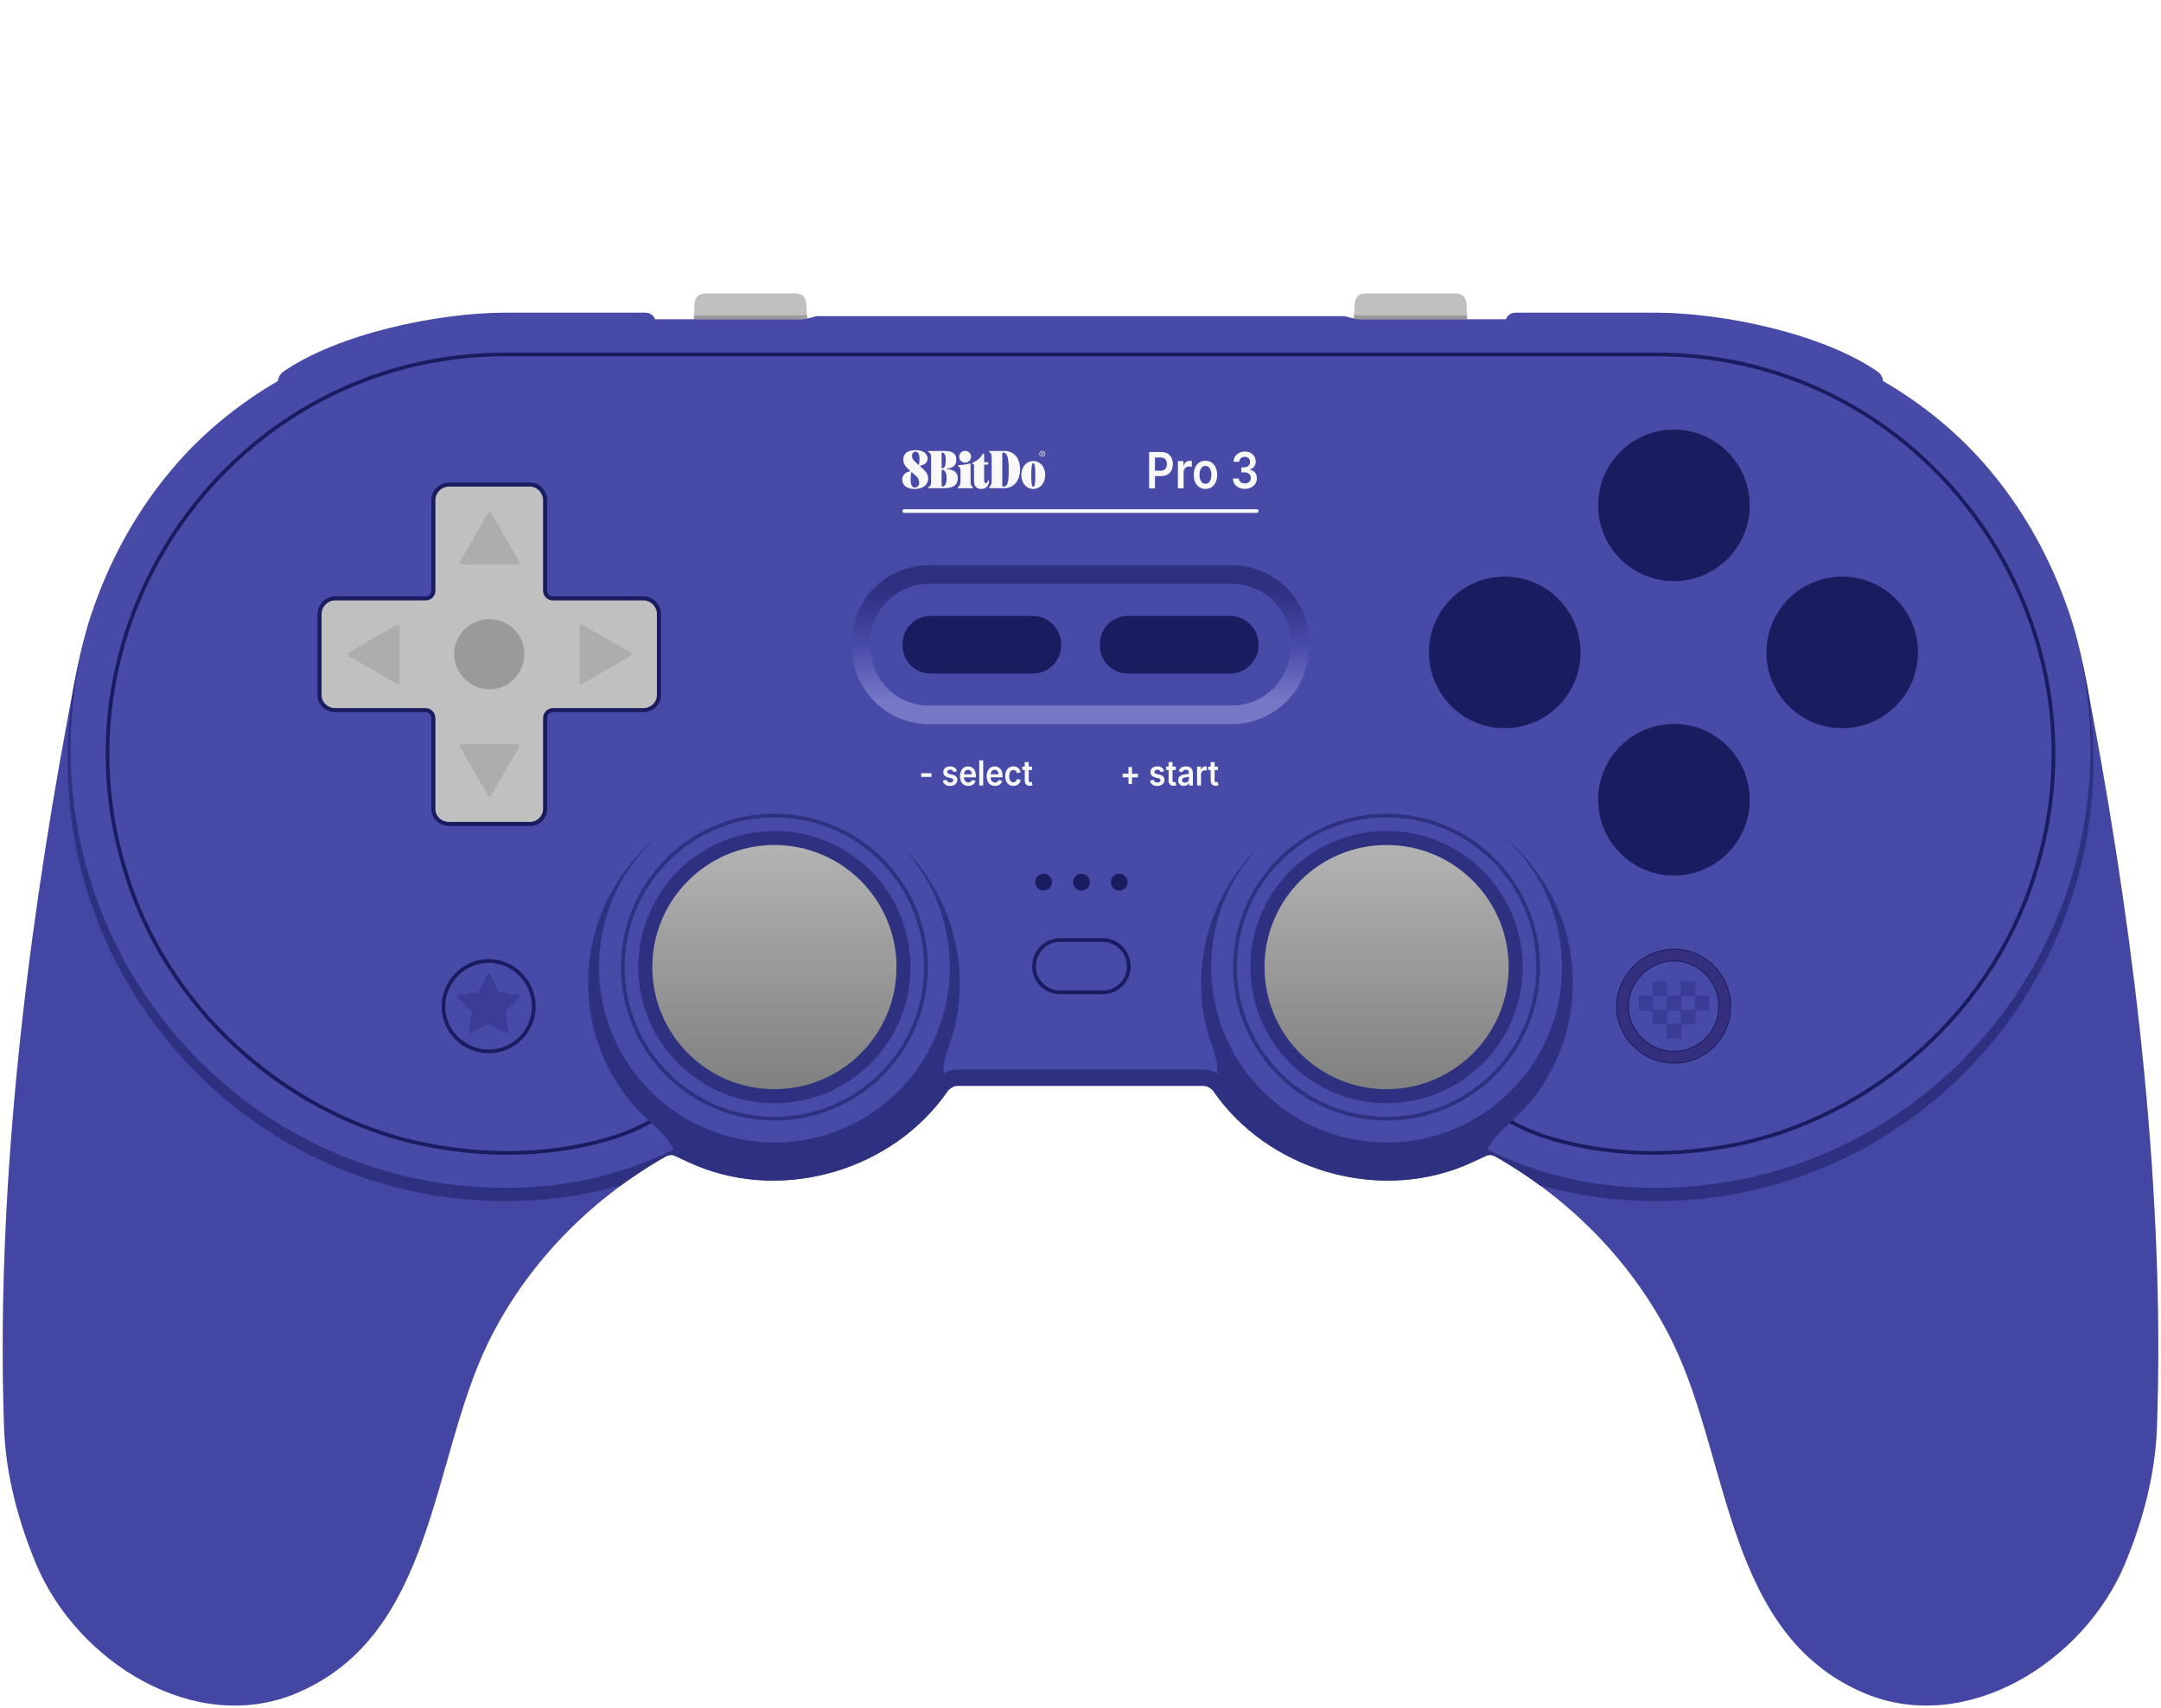
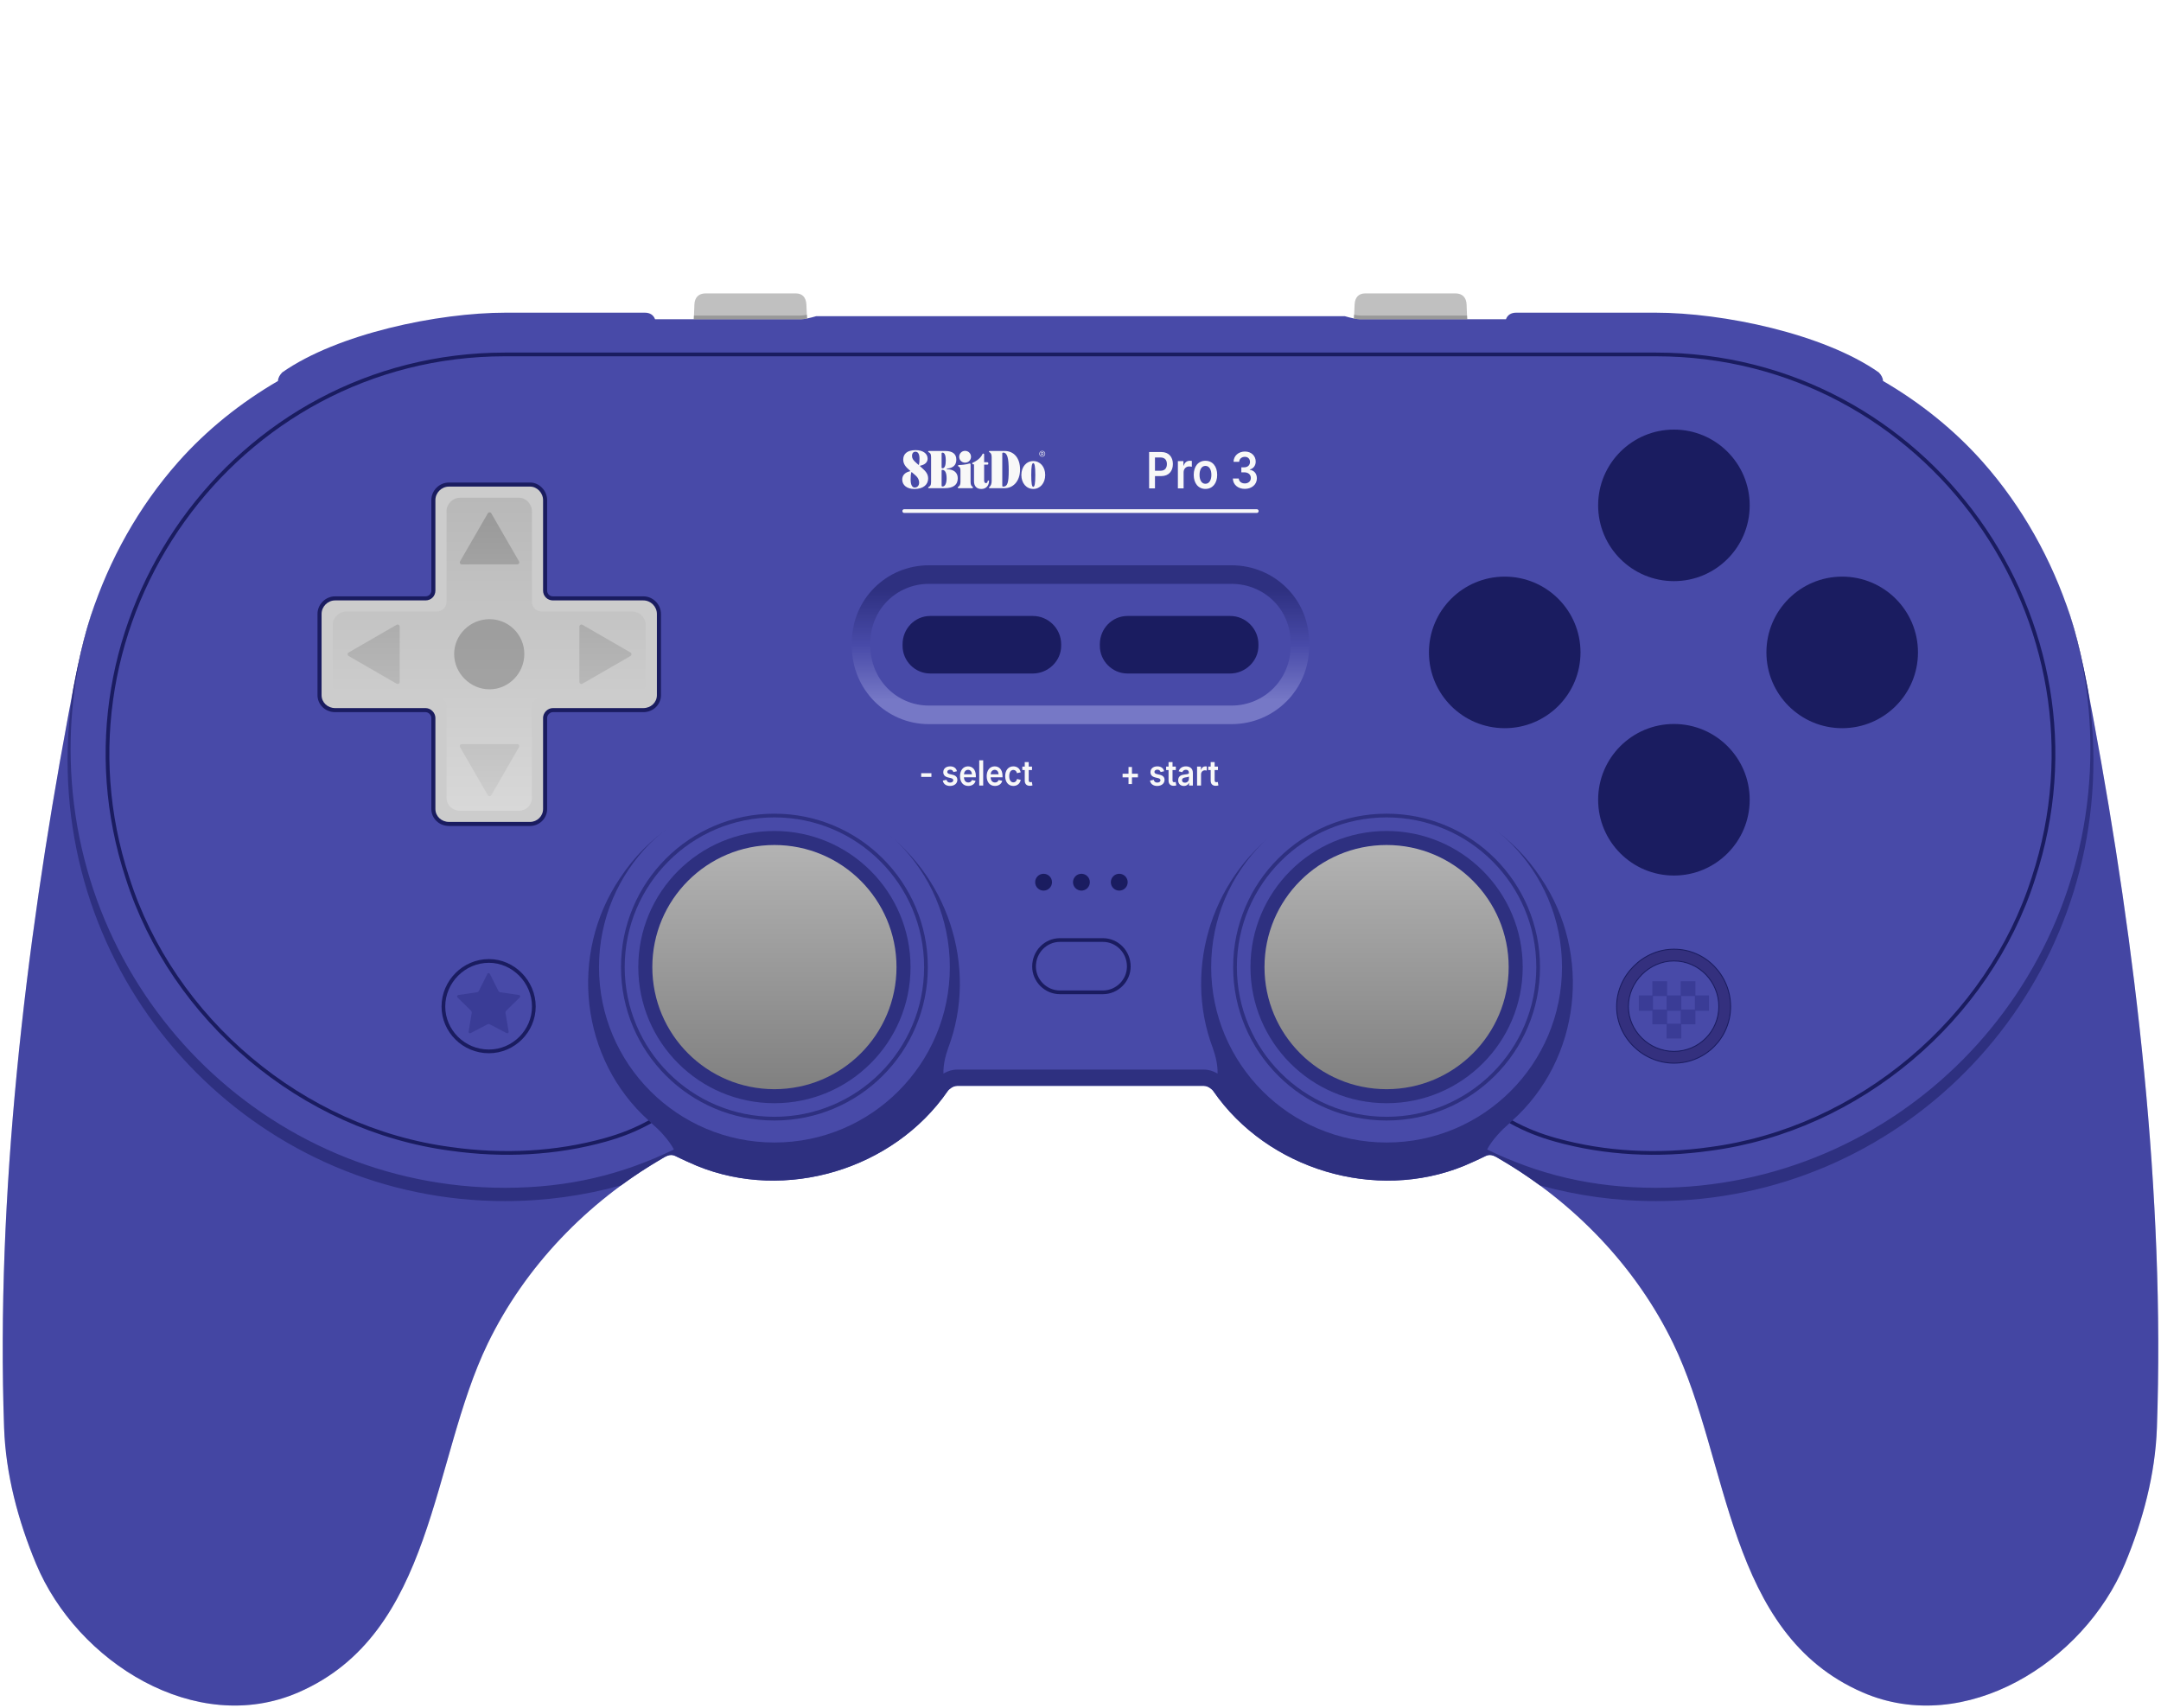
<svg xmlns="http://www.w3.org/2000/svg" xmlns:xlink="http://www.w3.org/1999/xlink" xml:space="preserve" viewBox="0 0 582 460" width="582px" height="460px" version="1.1" style="shape-rendering:geometricPrecision; fill-rule:evenodd; clip-rule:evenodd">
  <defs>
    <style type="text/css">
    .str1 {stroke:#2E3080}
    .str2 {stroke:#1A1C60;stroke-linejoin:round}
    .str3 {stroke:#1A1C60;stroke-width:0.25;stroke-linejoin:round}
    .str4 {stroke:#F8F8F8;stroke-linecap:round}
    .str0 {stroke:#1A1C60;stroke-linecap:round;stroke-linejoin:round}
    .fil2 {fill:none}
    .fil5 {fill:#1A1C60}
    .fil3 {fill:#2E3080}
    .fil7 {fill:#34307E}
    .fil6 {fill:#3A3C96}
    .fil0 {fill:#484AA8}
    .fil12 {fill:#999999}
    .fil11 {fill:silver}
+     .fil13 {fill:#CCCCCC}
    .fil8 {fill:#F8F8F8}
-     .fil13 {fill:black;fill-opacity:0.1}
-     .fil14 {fill:black;fill-opacity:0.2}
+     .fil16 {fill:black;fill-opacity:0.2}
    .fil1 {fill:#3A3C96;fill-opacity:0.25}
    .fil10 {fill:url(#id0)}
-     .fil4 {fill:url(#id1)}
-     .fil9 {fill:url(#id2)}
+     .fil14 {fill:url(#id1)}
+     .fil4 {fill:url(#id2)}
+     .fil9 {fill:url(#id3)}
+     .fil15 {fill:url(#id4)}
  </style>
    <linearGradient id="id0" gradientUnits="userSpaceOnUse" x1="373.436" y1="293.349" x2="373.436" y2="227.586">
      <stop offset="0" style="stop-opacity:1; stop-color:gray" />
      <stop offset="1" style="stop-opacity:1; stop-color:#B3B3B3" />
    </linearGradient>
-     <linearGradient id="id1" gradientUnits="userSpaceOnUse" x1="291" y1="188.613" x2="291" y2="158.667">
+     <linearGradient id="id1" gradientUnits="userSpaceOnUse" x1="131.761" y1="218.362" x2="131.761" y2="134.054">
+       <stop offset="0" style="stop-opacity:1; stop-color:#D8D8D8" />
+       <stop offset="1" style="stop-opacity:1; stop-color:#B8B8B8" />
+     </linearGradient>
+     <linearGradient id="id2" gradientUnits="userSpaceOnUse" x1="291" y1="188.613" x2="291" y2="158.667">
      <stop offset="0" style="stop-opacity:1; stop-color:#7678C6" />
      <stop offset="0.5" style="stop-opacity:1; stop-color:#484AA8" />
      <stop offset="1" style="stop-opacity:1; stop-color:#2E3080" />
    </linearGradient>
-     <linearGradient id="id2" gradientUnits="userSpaceOnUse" xlink:href="#id0" x1="208.564" y1="293.349" x2="208.564" y2="227.586">
+     <linearGradient id="id3" gradientUnits="userSpaceOnUse" xlink:href="#id0" x1="208.564" y1="293.349" x2="208.564" y2="227.586">
  </linearGradient>
+     <linearGradient id="id4" gradientUnits="userSpaceOnUse" x1="131.844" y1="214.434" x2="131.844" y2="137.982">
+       <stop offset="0" style="stop-opacity:1; stop-color:#CCCCCC" />
+       <stop offset="1" style="stop-opacity:1; stop-color:#999999" />
+     </linearGradient>
  </defs>
  <g>
    <path class="fil0" d="M507.135 102.604c10.038,5.845 19.185,13.151 26.866,21.822 10.667,12.038 18.622,26.382 23.53,41.426 2.877,8.815 4.6,18.866 6.297,28.003 11.392,61.285 19.278,128.272 17.067,190.723 -0.441,12.459 -3.763,24.99 -8.616,36.62 -11.058,26.493 -43.031,46.564 -70.589,34.632 -36.746,-15.911 -35.761,-62.402 -51.037,-93.953 -10.072,-20.809 -26.838,-38.121 -46.727,-49.71 -1.154,-0.672 -2.37,-1.553 -3.811,-0.829 -1.811,0.911 -3.848,1.808 -5.8,2.651 -23.861,9.777 -53.025,0.994 -67.606,-20.216 -0.191,-0.286 -1.293,-1.325 -2.486,-1.325l-66.446 0c-1.192,0 -2.295,1.039 -2.486,1.325 -14.581,21.21 -43.745,29.993 -67.606,20.216 -1.952,-0.843 -3.989,-1.74 -5.8,-2.651 -1.441,-0.724 -2.657,0.157 -3.811,0.829 -19.889,11.589 -36.655,28.901 -46.727,49.71 -15.276,31.551 -14.291,78.042 -51.037,93.953 -27.558,11.932 -59.531,-8.139 -70.589,-34.632 -4.853,-11.63 -8.175,-24.161 -8.616,-36.62 -2.211,-62.451 5.675,-129.438 17.067,-190.723 1.697,-9.137 3.42,-19.188 6.297,-28.003 4.908,-15.044 12.863,-29.388 23.53,-41.426 7.681,-8.671 16.828,-15.977 26.866,-21.822 0.023,-0.845 0.497,-1.657 1.16,-2.319 14.897,-10.428 41.966,-16.073 60.15,-16.073l37.486 0c1.411,0 2.35,0.65 2.757,1.772l10.446 0c0.405,-1.122 1.351,-1.772 2.761,-1.772 8.109,0 17.081,0 25.191,0 1.229,0 2.104,0.542 2.53,1.57 0.878,-0.175 1.796,-0.43 2.485,-0.627l142.338 0c0.689,0.197 1.608,0.452 2.485,0.627 0.426,-1.028 1.301,-1.571 2.53,-1.571 8.11,0 17.082,0 25.191,0 1.41,0 2.356,0.651 2.761,1.772l10.446 0c0.407,-1.121 1.346,-1.772 2.757,-1.772l37.486 0c18.184,0 45.253,5.646 60.15,16.073 0.663,0.663 1.137,1.475 1.16,2.32z" />
    <path class="fil1" d="M178.074 312.167c-19.889,11.589 -36.655,28.901 -46.727,49.71 -15.276,31.551 -14.291,78.042 -51.037,93.953 -27.558,11.932 -59.531,-8.139 -70.589,-34.632 -4.853,-11.63 -8.175,-24.161 -8.616,-36.62 -2.211,-62.451 5.675,-129.438 17.067,-190.723l0.718 -3.884c-0.461,4.262 -0.696,8.592 -0.696,12.978 0,65.585 52.739,118.754 117.792,118.754 10.835,0 21.326,-1.482 31.291,-4.246 3.475,-2.55 7.081,-3.125 10.797,-5.29zm225.852 0c3.716,2.165 7.322,2.74 10.797,5.29 9.965,2.764 20.456,4.246 31.291,4.246 65.053,0 117.792,-53.169 117.792,-118.754 0,-4.386 -0.235,-8.716 -0.696,-12.978l0.718 3.884c11.392,61.285 19.278,128.272 17.067,190.723 -0.441,12.459 -3.763,24.99 -8.616,36.62 -11.058,26.493 -43.031,46.564 -70.589,34.632 -36.746,-15.911 -35.761,-62.402 -51.037,-93.953 -10.072,-20.809 -26.838,-38.121 -46.727,-49.71z" />
    <path class="fil2 str0" d="M175.058 302.133c-3.893,2.159 -7.798,3.677 -11.98,4.847 -13.38,3.748 -27.672,4.431 -41.591,2.461 -40.1,-5.251 -75.063,-34.953 -87.159,-73.023 -22.535,-68.594 28.501,-140.961 101.741,-140.961l309.862 0c73.24,0 124.276,72.367 101.741,140.961 -12.096,38.07 -47.059,67.772 -87.159,73.023 -13.919,1.97 -28.211,1.287 -41.591,-2.461 -4.182,-1.17 -8.087,-2.688 -11.98,-4.847" />
    <path class="fil3" d="M399.841 311.475l0.274 -0.137c1.441,-0.724 2.657,0.157 3.811,0.829 3.716,2.165 7.322,4.53 10.797,7.08 9.965,2.764 20.456,4.245 31.291,4.245 65.053,0 117.792,-53.169 117.792,-118.753 0,-6.618 -0.537,-13.107 -1.569,-19.431 -1.264,-6.601 -2.706,-13.327 -4.706,-19.456 -0.442,-1.354 -0.908,-2.701 -1.398,-4.043 4.437,12.477 6.853,25.922 6.853,39.942 0,65.258 -52.378,118.16 -116.972,118.16 -17.238,0 -31.704,-3.619 -45.5,-10.308 1.059,-2.096 2.933,-4.08 3.526,-4.728 0.949,-1.033 2.154,-1.988 3.148,-2.982 18.559,-16.57 21.707,-44.905 7.789,-65.452 -15.08,-22.867 -45.734,-29.495 -68.601,-14.251 -19.553,12.76 -28.004,38.277 -19.719,60.15 0.759,2.151 1.324,4.494 1.255,6.81l-0.345 -0.197c-0.954,-0.507 -2.094,-0.89 -3.344,-0.89l-66.446 0c-1.25,0 -2.39,0.383 -3.344,0.89l-0.345 0.197c-0.069,-2.316 0.496,-4.659 1.255,-6.81 8.285,-21.873 -0.166,-47.39 -19.719,-60.15 -22.867,-15.244 -53.521,-8.616 -68.601,14.251 -13.918,20.547 -10.77,48.882 7.789,65.452 0.994,0.994 2.199,1.949 3.148,2.982 0.593,0.648 2.467,2.632 3.526,4.728 -13.796,6.689 -28.262,10.308 -45.5,10.308 -64.594,0 -116.972,-52.902 -116.972,-118.16 0,-14.02 2.416,-27.465 6.853,-39.942 -0.49,1.342 -0.956,2.689 -1.398,4.043 -2,6.129 -3.442,12.855 -4.706,19.456 -1.032,6.324 -1.569,12.813 -1.569,19.431 0,65.584 52.739,118.753 117.792,118.753 10.835,0 21.326,-1.481 31.291,-4.245 3.475,-2.55 7.081,-4.915 10.797,-7.08 1.154,-0.672 2.37,-1.553 3.811,-0.829l0.274 0.137c1.74,0.865 3.673,1.714 5.526,2.514 23.8,9.752 52.872,1.037 67.492,-20.053l0.002 0 0.112 -0.163c0.191,-0.286 1.294,-1.325 2.486,-1.325l66.446 0c1.192,0 2.295,1.039 2.486,1.325l0.112 0.163 0.002 0c14.62,21.09 43.692,29.805 67.492,20.053 1.853,-0.8 3.786,-1.649 5.526,-2.514z" />
    <circle class="fil0" cx="208.564" cy="260.467" r="47.244" />
    <circle class="fil0" cx="373.436" cy="260.467" r="47.244" />
    <circle class="fil2 str1" cx="208.563" cy="260.467" r="40.819" />
    <circle class="fil2 str1" cx="373.436" cy="260.467" r="40.819" />
    <circle class="fil3" cx="208.564" cy="260.467" r="36.66" />
    <circle class="fil3" cx="373.436" cy="260.467" r="36.66" />
    <path class="fil4" d="M331.68 195.03l-81.525 0c-11.5,0 -20.728,-9.441 -20.728,-20.893l0 -1.16c0,-11.489 9.239,-20.727 20.728,-20.727l81.525 0c11.535,0 20.893,9.146 20.893,20.727l0 1.16c0,11.57 -9.321,20.893 -20.893,20.893zm-81.525 -5.001l81.525 0c8.81,0 15.892,-7.082 15.892,-15.892l0 -1.16c0,-8.846 -7.095,-15.727 -15.892,-15.727l-81.525 0c-8.728,0 -15.727,6.999 -15.727,15.727l0 1.16c0,8.716 6.963,15.892 15.727,15.892z" />
    <path class="fil5" d="M148.911 160.614l24.358 0c1.294,0 2.482,0.538 3.342,1.399 0.86,0.859 1.399,2.048 1.399,3.342l0 21.872c0,1.294 -0.537,2.436 -1.397,3.256 -0.862,0.824 -2.053,1.319 -3.344,1.319l-24.358 0c-0.414,0 -0.79,0.186 -1.069,0.464 -0.302,0.302 -0.487,0.703 -0.487,1.092l0 24.524c0,1.279 -0.524,2.406 -1.336,3.218 -0.845,0.845 -2.015,1.357 -3.239,1.357l-21.873 0c-1.291,0 -2.482,-0.495 -3.344,-1.319 -0.86,-0.82 -1.396,-1.962 -1.396,-3.256l0 -24.524c0,-0.389 -0.186,-0.79 -0.488,-1.092 -0.278,-0.278 -0.654,-0.464 -1.069,-0.464l-24.357 0c-1.292,0 -2.483,-0.495 -3.345,-1.319 -0.859,-0.82 -1.396,-1.962 -1.396,-3.256l0 -21.872c0,-1.294 0.538,-2.483 1.398,-3.342 0.86,-0.861 2.048,-1.399 3.343,-1.399l24.357 0c0.445,0 0.837,-0.169 1.111,-0.442 0.277,-0.277 0.446,-0.67 0.446,-1.114l0 -24.358c0,-1.294 0.538,-2.482 1.398,-3.342 0.86,-0.86 2.048,-1.399 3.342,-1.399l21.873 0c1.228,0 2.391,0.555 3.234,1.44 0.815,0.854 1.341,2.025 1.341,3.301l0 24.358c0,0.444 0.169,0.835 0.444,1.11 0.275,0.275 0.668,0.446 1.112,0.446z" />
    <path class="fil5" d="M250.52 181.392c-4.073,0.004 -7.439,-3.366 -7.439,-7.438l0 -0.463c0,-4.128 3.269,-7.593 7.439,-7.593l27.676 0.003c4.155,-0.008 7.594,3.435 7.594,7.589l0 0.464c0,4.094 -3.543,7.439 -7.594,7.439l-27.676 -0.001z" />
    <path class="fil5" d="M303.649 181.392c-4.073,0.004 -7.439,-3.366 -7.439,-7.437l0 -0.464c0,-4.128 3.269,-7.593 7.439,-7.593l27.676 0.003c4.155,-0.008 7.594,3.435 7.594,7.59l0 0.463c0,4.094 -3.544,7.439 -7.594,7.439l-27.676 -0.001z" />
    <circle class="fil5" cx="405.251" cy="175.711" r="20.409" />
    <circle class="fil5" cx="450.819" cy="136.108" r="20.409" />
    <circle class="fil5" cx="450.819" cy="215.397" r="20.409" />
    <circle class="fil5" cx="496.139" cy="175.711" r="20.409" />
    <path class="fil2 str2" d="M143.774 271.072c0,-6.628 -5.468,-12.262 -12.096,-12.262 -6.794,0 -12.262,5.634 -12.262,12.262 0,6.629 5.468,12.096 12.262,12.096 6.628,0 12.096,-5.467 12.096,-12.096z" />
    <path class="fil6" d="M131.935 262.293l2.254 4.539c0.114,0.23 0.317,0.377 0.571,0.414l5.013 0.741c0.146,0.021 0.26,0.118 0.306,0.258 0.046,0.141 0.01,0.286 -0.095,0.389l-3.621 3.547c-0.184,0.18 -0.261,0.417 -0.218,0.67l0.845 4.997c0.025,0.147 -0.032,0.285 -0.151,0.372 -0.12,0.087 -0.269,0.097 -0.4,0.029l-4.491 -2.348c-0.228,-0.119 -0.478,-0.119 -0.706,0l-4.491 2.348c-0.131,0.068 -0.28,0.058 -0.4,-0.029 -0.12,-0.087 -0.176,-0.225 -0.151,-0.372l0.845 -4.997c0.043,-0.253 -0.034,-0.49 -0.218,-0.67l-3.621 -3.547c-0.106,-0.103 -0.141,-0.248 -0.095,-0.389 0.045,-0.14 0.16,-0.237 0.306,-0.258l5.013 -0.741c0.254,-0.037 0.457,-0.184 0.571,-0.414l2.253 -4.539c0.066,-0.133 0.193,-0.212 0.341,-0.212 0.148,0 0.275,0.079 0.34,0.212z" />
    <path class="fil5" d="M281.058 235.333c1.252,0 2.268,1.015 2.268,2.268 0,1.252 -1.016,2.267 -2.268,2.267 -1.253,0 -2.268,-1.015 -2.268,-2.267 0,-1.253 1.015,-2.268 2.268,-2.268zm10.19 0c1.253,0 2.268,1.015 2.268,2.268 0,1.252 -1.015,2.267 -2.268,2.267 -1.252,0 -2.267,-1.015 -2.267,-2.267 0,-1.253 1.015,-2.268 2.267,-2.268zm10.191 0c1.252,0 2.267,1.015 2.267,2.268 0,1.252 -1.015,2.267 -2.267,2.267 -1.253,0 -2.268,-1.015 -2.268,-2.267 0,-1.253 1.015,-2.268 2.268,-2.268z" />
    <path class="fil2 str2" d="M285.449 253.177l11.599 0c3.811,0 6.96,3.148 6.96,7.125 0,3.811 -3.149,6.959 -6.96,6.959l-11.599 0c-3.811,0 -6.96,-3.148 -6.96,-6.959 0,-3.977 3.149,-7.125 6.96,-7.125z" />
    <path class="fil7 str3" d="M466.082 271.094c0,-8.351 -6.681,-15.45 -15.241,-15.45 -8.351,0 -15.449,7.099 -15.449,15.45 0,8.351 7.098,15.239 15.449,15.239 8.56,0 15.241,-6.888 15.241,-15.239zm-3.167 -0.022c0,-6.628 -5.302,-12.262 -12.096,-12.262 -6.628,0 -12.262,5.634 -12.262,12.262 0,6.629 5.634,12.096 12.262,12.096 6.794,0 12.096,-5.467 12.096,-12.096z" />
    <path class="fil6" d="M448.996 268.09l3.646 0 0 -3.811 3.977 0 0 3.811 3.645 0 0 4.142 -3.645 0 0 3.646 -3.811 0 0 3.811 -3.977 0 0 -3.811 -3.811 0 0 -3.646 -3.646 0 0 -4.142 3.646 0 0 -3.811 3.976 0 0 3.811zm3.812 0.166l0 3.645 3.645 0 0 -3.645 -3.645 0zm-7.622 0l0 3.645 3.645 0 0 -3.645 -3.645 0zm7.456 3.976l-3.646 0 0 3.48 3.646 0 0 -3.48z" />
    <g>
      <path class="fil8" d="M249.967 128.882c0,1.517 -1.16,2.819 -3.722,2.819 -1.948,0 -3.254,-1.013 -3.254,-2.546 0,-1.055 0.65,-1.916 2.062,-2.221 0.084,-0.026 0.105,-0.121 0.043,-0.173l-0.247 -0.215c-0.798,-0.698 -1.591,-1.496 -1.591,-2.756 0,-1.57 1.092,-2.557 3.339,-2.557 1.947,0 3.228,0.903 3.228,2.294 0,0.961 -0.719,1.643 -1.979,1.89 -0.084,0.026 -0.1,0.11 -0.042,0.168l0.519 0.462c0.987,0.887 1.643,1.601 1.643,2.835l0.001 0zm-2.42 1.134c0,-0.615 -0.226,-1.318 -1.003,-1.995l-0.96 -0.84c-0.042,-0.047 -0.121,-0.036 -0.147,0.042 -0.142,0.509 -0.184,1.129 -0.184,1.948 0,1.328 0.383,2.136 1.097,2.136 0.693,0 1.191,-0.519 1.191,-1.286l0.006 -0.005zm-1.921 -7.218c0,0.666 0.288,1.118 1.133,1.863l0.588 0.52c0.058,0.058 0.111,0.026 0.142,-0.042 0.121,-0.457 0.147,-0.929 0.147,-1.591 0,-1.202 -0.341,-1.89 -1.092,-1.89 -0.562,0 -0.918,0.415 -0.918,1.139l0 0.001zm12.319 6.005c0,1.779 -1.191,2.682 -3.569,2.682l-4.194 0c-0.121,0 -0.215,-0.063 -0.215,-0.131 0,-0.068 0.042,-0.141 0.121,-0.184 0.341,-0.173 0.671,-0.377 0.671,-1.306l0 -6.788c0,-0.929 -0.33,-1.129 -0.672,-1.302 -0.072,-0.025 -0.12,-0.092 -0.121,-0.168 0,-0.079 0.1,-0.147 0.216,-0.147l4.367 0c1.99,0 3.008,0.793 3.008,2.336 0,1.486 -0.877,2.263 -2.504,2.415 -0.063,0 -0.089,0.047 -0.089,0.089 0,0.042 0.026,0.084 0.089,0.084 1.727,0.016 2.892,0.835 2.892,2.42l0 0zm-4.351 -6.677l0 3.8c0,0.126 0.058,0.195 0.205,0.195 0.63,0 0.918,-0.741 0.918,-2.137 0,-1.218 -0.273,-2.079 -0.877,-2.079 -0.162,0 -0.246,0.09 -0.246,0.215l0 0.006zm1.344 6.688c0,-1.518 -0.426,-2.268 -1.16,-2.268 -0.126,0 -0.184,0.063 -0.184,0.189l0 4.068c0,0.131 0.068,0.231 0.247,0.231 0.756,0 1.097,-0.987 1.097,-2.22l0 0zm7.102 2.462c0,0.11 -0.1,0.204 -0.21,0.204l-3.669 0c-0.111,0 -0.216,-0.079 -0.216,-0.162l0 -0.027c0,-0.068 0.043,-0.141 0.111,-0.173 0.404,-0.194 0.614,-0.582 0.614,-1.317l0 -3.092c0,-0.614 -0.184,-0.945 -0.509,-1.071 -0.084,-0.037 -0.147,-0.105 -0.147,-0.189l0 -0.026c0,-0.106 0.089,-0.174 0.215,-0.174 0.877,-0.015 1.932,-0.141 2.851,-0.399 0.173,-0.057 0.315,0.058 0.315,0.231l0 4.725c0,0.792 0.23,1.134 0.546,1.302 0.057,0.047 0.099,0.105 0.099,0.173l0 -0.005zm-3.711 -8.247c0,-0.887 0.687,-1.601 1.59,-1.601 0.903,0 1.596,0.714 1.596,1.601 0,0.876 -0.693,1.575 -1.596,1.575 -0.903,0 -1.59,-0.699 -1.59,-1.575l0 0zm8.036 6.588c-0.068,1.281 -0.866,2.078 -2.073,2.078 -1.365,0 -1.969,-0.876 -1.969,-2.057l0 -4.583 -0.273 0c-0.11,0 -0.209,-0.105 -0.209,-0.205l0 -0.057c0,-0.069 0.042,-0.148 0.125,-0.174 1.118,-0.467 2.221,-1.344 2.641,-2.315 0.026,-0.089 0.1,-0.131 0.168,-0.131l0.068 0c0.121,0 0.204,0.105 0.204,0.215l0 2.105 0.903 0c0.121,0 0.216,0.1 0.216,0.215l0 0.21c0,0.121 -0.1,0.215 -0.216,0.215l-0.903 0 0 4.258c0,0.441 0.174,0.73 0.478,0.73 0.273,0 0.415,-0.184 0.468,-0.525 0.015,-0.121 0.104,-0.205 0.204,-0.205 0.1,0 0.19,0.1 0.168,0.226l0 0zm8.357 -3.192c0,3.407 -2.063,5.06 -4.142,5.06l-4.026 0c-0.11,0 -0.215,-0.078 -0.215,-0.147l0 -0.015c0,-0.069 0.047,-0.126 0.105,-0.168 0.383,-0.247 0.63,-0.861 0.63,-1.58l0 -6.42c0,-0.898 -0.247,-1.181 -0.63,-1.386 -0.058,-0.042 -0.105,-0.1 -0.105,-0.168 0,-0.079 0.105,-0.147 0.215,-0.147l3.984 0c2.562,0 4.184,1.947 4.184,4.971l0 0zm-4.556 -4.53c-0.131,0 -0.231,0.089 -0.231,0.215l0 8.709c0,0.131 0.042,0.247 0.215,0.247 1.176,0 1.517,-0.972 1.517,-4.368 0,-3.407 -0.383,-4.803 -1.507,-4.803l0.006 0zm4.907 6.031c0,-2.231 1.386,-3.753 3.208,-3.753 1.821,0 3.212,1.517 3.212,3.753 0,2.231 -1.391,3.764 -3.212,3.764 -1.822,0 -3.208,-1.533 -3.208,-3.764l0 0zm3.754 0c0,-2.378 -0.189,-3.191 -0.546,-3.191 -0.357,0 -0.546,0.813 -0.546,3.191 0,2.378 0.189,3.192 0.546,3.192 0.357,0 0.546,-0.814 0.546,-3.192l0 0zm1.868 -6.504c0.442,0 0.798,0.357 0.798,0.793 0,0.441 -0.356,0.798 -0.798,0.798 -0.439,0 -0.795,-0.357 -0.795,-0.795 0,-0.44 0.356,-0.796 0.795,-0.796l0 0zm-0.666 0.793c0,0.373 0.299,0.677 0.666,0.677 0.363,0 0.667,-0.309 0.667,-0.677 0,-0.362 -0.299,-0.672 -0.667,-0.672 -0.362,0 -0.666,0.31 -0.666,0.672l0 0zm0.84 0.131c0,0.005 0.005,0.016 0.015,0.037l0.142 0.247c0.016,0.026 0,0.057 -0.037,0.057l-0.047 0c-0.021,0 -0.036,-0.005 -0.047,-0.042l-0.152 -0.267c-0.006,-0.016 -0.021,-0.021 -0.037,-0.021l-0.147 0c-0.005,0 -0.021,0.005 -0.021,0.021l0 0.267c0,0.022 -0.016,0.042 -0.037,0.042l-0.047 0c-0.021,0 -0.037,-0.02 -0.037,-0.042l0 -0.855c0,-0.021 0.016,-0.037 0.037,-0.037l0.299 0c0.168,0 0.299,0.131 0.299,0.299 0,0.105 -0.058,0.194 -0.147,0.252 -0.021,0.021 -0.036,0.026 -0.036,0.042l0 0zm0.063 -0.294c0,-0.105 -0.079,-0.173 -0.184,-0.173l-0.194 0c-0.006,0 -0.021,0.005 -0.021,0.016l0 0.32c0,0.005 0.015,0.015 0.021,0.015l0.194 0.001c0.105,0 0.184,-0.069 0.184,-0.173l0 -0.006zm0 0l0 0 0 0z" />
    </g>
    <path class="fil8" d="M309.48 131.532l1.576 0 0 -3.308 1.695 0c2.037,0 3.13,-1.353 3.13,-3.24 0,-1.873 -1.075,-3.24 -3.106,-3.24l-3.295 0 0 9.788zm1.576 -4.746l0 -3.577 1.475 0c1.21,0 1.738,0.726 1.738,1.775 0,1.051 -0.528,1.802 -1.726,1.802l-1.487 0zm6.171 4.746l1.54 0 0 -4.321c0,-0.927 0.632,-1.584 1.491,-1.584 0.273,0 0.598,0.047 0.727,0.085l0 -1.575c-0.149,-0.02 -0.392,-0.038 -0.563,-0.038 -0.758,0 -1.397,0.48 -1.633,1.324l-0.071 0 0 -1.232 -1.491 0 0 7.341zm7.42 0.148c1.925,0 3.164,-1.522 3.164,-3.783 0,-2.285 -1.239,-3.8 -3.164,-3.8 -1.926,0 -3.153,1.515 -3.153,3.8 0,2.261 1.227,3.783 3.153,3.783zm0 -1.385c-1.069,0 -1.589,-1.065 -1.589,-2.404 0,-1.352 0.52,-2.409 1.589,-2.409 1.074,0 1.6,1.057 1.6,2.409 0,1.339 -0.526,2.404 -1.6,2.404zm10.61 1.371c1.881,0 3.245,-1.189 3.245,-2.839 0,-1.226 -0.679,-2.113 -1.908,-2.303l0 -0.079c0.952,-0.237 1.593,-1.022 1.593,-2.131 0,-1.49 -1.142,-2.705 -2.9,-2.705 -1.712,0 -3.037,1.13 -3.067,2.766l1.521 0c0.025,-0.832 0.715,-1.34 1.534,-1.34 0.828,0 1.372,0.553 1.372,1.384 0,0.868 -0.633,1.441 -1.55,1.441l-0.782 0 0 1.354 0.782 0c1.117,0 1.78,0.625 1.78,1.519 0,0.876 -0.675,1.468 -1.62,1.468 -0.895,0 -1.588,-0.513 -1.629,-1.316l-1.592 0c0.04,1.65 1.368,2.781 3.221,2.781z" />
    <line class="fil2 str4" x1="243.526" y1="137.646" x2="338.474" y2="137.646" />
    <path class="fil8" d="M250.85 208.254l-2.754 0 0 0.982 2.754 0 0 -0.982zm5.01 3.423c1.159,0 1.973,-0.666 1.973,-1.634 0,-0.717 -0.415,-1.173 -1.286,-1.379l-0.781 -0.182c-0.469,-0.114 -0.652,-0.301 -0.652,-0.599 0,-0.347 0.343,-0.594 0.795,-0.594 0.493,0 0.757,0.284 0.864,0.639l0.952 -0.209c-0.183,-0.79 -0.788,-1.315 -1.827,-1.315 -1.102,0 -1.854,0.606 -1.854,1.552 0,0.75 0.424,1.221 1.291,1.43l0.785 0.188c0.418,0.1 0.619,0.287 0.619,0.584 0,0.347 -0.333,0.612 -0.858,0.612 -0.522,0 -0.842,-0.242 -0.965,-0.749l-0.998 0.211c0.159,0.926 0.887,1.445 1.942,1.445zm4.92 -0.002c1.023,0 1.74,-0.544 1.962,-1.371l-0.984 -0.225c-0.143,0.435 -0.497,0.664 -0.966,0.664 -0.686,0 -1.15,-0.485 -1.179,-1.395l3.199 0 0 -0.372c0,-1.787 -0.979,-2.572 -2.102,-2.572 -1.314,0 -2.158,1.078 -2.158,2.643 0,1.599 0.844,2.628 2.228,2.628zm-1.167 -3.131c0.05,-0.68 0.444,-1.208 1.1,-1.208 0.638,0 0.996,0.478 1.058,1.208l-2.158 0zm5.182 -3.779l-1.069 0 0 6.809 1.069 0 0 -6.809zm3.169 6.91c1.023,0 1.74,-0.544 1.962,-1.371l-0.984 -0.225c-0.143,0.435 -0.497,0.664 -0.966,0.664 -0.686,0 -1.151,-0.485 -1.179,-1.395l3.199 0 0 -0.372c0,-1.787 -0.98,-2.572 -2.103,-2.572 -1.313,0 -2.157,1.078 -2.157,2.643 0,1.599 0.844,2.628 2.228,2.628zm-1.167 -3.131c0.05,-0.68 0.444,-1.208 1.099,-1.208 0.639,0 0.997,0.478 1.058,1.208l-2.157 0zm6.112 3.133c1.031,0 1.796,-0.62 1.994,-1.638l-0.999 -0.234c-0.111,0.553 -0.461,0.909 -0.987,0.909 -0.745,0 -1.114,-0.727 -1.114,-1.673 0,-0.954 0.369,-1.676 1.114,-1.676 0.518,0 0.859,0.342 0.974,0.873l1 -0.233c-0.199,-0.996 -0.959,-1.603 -1.982,-1.603 -1.341,0 -2.193,1.054 -2.193,2.644 0,1.572 0.852,2.631 2.193,2.631zm5.032 -5.208l-0.888 0 0 -1.214 -1.069 0 0 1.214 -0.653 0 0 0.932 0.653 0 0 2.829c0,0.904 0.489,1.408 1.368,1.408 0.228,0 0.482,-0.031 0.716,-0.109l-0.168 -0.92c-0.103,0.026 -0.292,0.059 -0.39,0.059 -0.326,0 -0.457,-0.168 -0.457,-0.537l0 -2.73 0.888 0 0 -0.932zm25.992 4.701l0.927 0 0 -1.812 1.603 0 0 -0.973 -1.603 0 0 -1.808 -0.927 0 0 1.808 -1.598 0 0 0.973 1.598 0 0 1.812zm7.727 0.507c1.16,0 1.974,-0.666 1.974,-1.634 0,-0.717 -0.416,-1.173 -1.288,-1.379l-0.78 -0.182c-0.469,-0.114 -0.652,-0.301 -0.652,-0.599 0,-0.347 0.343,-0.594 0.795,-0.594 0.493,0 0.757,0.284 0.863,0.639l0.953 -0.209c-0.183,-0.79 -0.788,-1.315 -1.827,-1.315 -1.102,0 -1.854,0.606 -1.854,1.552 0,0.75 0.424,1.221 1.291,1.43l0.785 0.188c0.418,0.1 0.619,0.287 0.619,0.584 0,0.347 -0.333,0.612 -0.858,0.612 -0.522,0 -0.842,-0.242 -0.965,-0.749l-0.999 0.211c0.161,0.926 0.887,1.445 1.943,1.445zm5.011 -5.208l-0.887 0 0 -1.214 -1.069 0 0 1.214 -0.653 0 0 0.932 0.653 0 0 2.829c0,0.904 0.489,1.408 1.368,1.408 0.227,0 0.481,-0.031 0.716,-0.109l-0.168 -0.92c-0.103,0.026 -0.293,0.059 -0.391,0.059 -0.325,0 -0.456,-0.168 -0.456,-0.537l0 -2.73 0.887 0 0 -0.932zm2.174 5.208c0.715,0 1.151,-0.37 1.353,-0.806l0.041 0 0 0.703 1.026 0 0 -3.412c0,-1.361 -1.011,-1.758 -1.877,-1.758 -0.922,0 -1.678,0.433 -1.949,1.334l0.989 0.223c0.113,-0.338 0.43,-0.644 0.965,-0.644 0.523,0 0.802,0.293 0.802,0.79l0 0.024c0,0.351 -0.336,0.365 -1.137,0.461 -0.888,0.105 -1.751,0.397 -1.751,1.548 0,1.004 0.661,1.537 1.538,1.537zm0.275 -0.879c-0.452,0 -0.777,-0.228 -0.777,-0.67 0,-0.467 0.362,-0.663 0.843,-0.736 0.277,-0.042 0.875,-0.123 1.018,-0.253l0 0.603c0,0.568 -0.424,1.056 -1.084,1.056zm3.275 0.776l1.069 0 0 -3.005c0,-0.645 0.439,-1.102 1.036,-1.102 0.19,0 0.416,0.033 0.505,0.059l0 -1.096c-0.103,-0.014 -0.272,-0.026 -0.391,-0.026 -0.526,0 -0.97,0.333 -1.134,0.921l-0.049 0 0 -0.857 -1.036 0 0 5.106zm5.62 -5.105l-0.887 0 0 -1.214 -1.07 0 0 1.214 -0.653 0 0 0.932 0.653 0 0 2.829c0,0.904 0.49,1.408 1.369,1.408 0.227,0 0.481,-0.031 0.716,-0.109l-0.169 -0.92c-0.102,0.026 -0.292,0.059 -0.39,0.059 -0.325,0 -0.456,-0.168 -0.456,-0.537l0 -2.73 0.887 0 0 -0.932z" />
    <circle class="fil9" cx="208.564" cy="260.467" r="32.882" />
    <circle class="fil10" cx="373.436" cy="260.467" r="32.882" />
    <path class="fil11" d="M217.346 85.782l-0.172 -3.775c-0.088,-1.937 -1.112,-2.983 -2.817,-2.983 -8.11,0 -16.249,0 -24.358,0 -1.861,0 -2.912,1.131 -2.983,2.983l-0.152 3.977 28.825 0c0.476,0 1.056,-0.083 1.657,-0.202z" />
    <path class="fil12" d="M186.902 84.983l28.787 0c0.451,0 1.022,-0.086 1.611,-0.209l0.046 1.008c-0.601,0.119 -1.181,0.202 -1.657,0.202l-28.825 0 0.038 -1.001z" />
    <path class="fil11" d="M364.654 85.782l0.172 -3.775c0.088,-1.937 1.112,-2.983 2.817,-2.983 8.11,0 16.249,0 24.358,0 1.861,0 2.912,1.131 2.983,2.983l0.152 3.977 -28.825 0c-0.476,0 -1.056,-0.083 -1.657,-0.202z" />
    <path class="fil12" d="M395.098 84.983l-28.787 0c-0.451,0 -1.022,-0.086 -1.611,-0.209l-0.046 1.008c0.601,0.119 1.181,0.202 1.657,0.202l28.825 0 -0.038 -1.001z" />
-     <path class="fil11" d="M173.269 161.709l-24.358 0c-1.492,0 -2.652,-1.159 -2.652,-2.651l0 -24.358c0,-1.989 -1.656,-3.646 -3.479,-3.646l-21.873 0c-1.988,0 -3.645,1.657 -3.645,3.646l0 24.358c0,1.492 -1.16,2.651 -2.652,2.651l-24.357 0c-1.989,0 -3.646,1.657 -3.646,3.646l0 21.872c0,1.989 1.657,3.48 3.646,3.48l24.357 0c1.492,0 2.652,1.326 2.652,2.651l0 24.524c0,1.988 1.657,3.48 3.645,3.48l21.873 0c1.823,0 3.479,-1.492 3.479,-3.48l0 -24.524c0,-1.325 1.16,-2.651 2.652,-2.651l24.358 0c1.989,0 3.646,-1.491 3.646,-3.48l0 -21.872c0,-1.989 -1.657,-3.646 -3.646,-3.646z" />
-     <path class="fil13" d="M156.861 168.27l12.935 7.466c0.081,0.046 0.151,0.114 0.2,0.2 0.149,0.26 0.06,0.595 -0.2,0.745l-12.885 7.438c-0.09,0.064 -0.202,0.104 -0.322,0.104 -0.301,0 -0.548,-0.247 -0.548,-0.548l0 -14.933c0.003,-0.093 0.026,-0.186 0.076,-0.272 0.149,-0.26 0.484,-0.35 0.744,-0.2zm-17.079 32.956l-7.466 12.935c-0.046,0.081 -0.114,0.15 -0.201,0.2 -0.26,0.149 -0.595,0.06 -0.744,-0.2l-7.438 -12.886c-0.065,-0.089 -0.104,-0.202 -0.104,-0.321 0,-0.301 0.247,-0.549 0.548,-0.549l14.933 0c0.093,0.004 0.186,0.027 0.272,0.077 0.26,0.149 0.349,0.484 0.2,0.744zm-45.891 -25.49l12.935 -7.466c0.26,-0.15 0.595,-0.06 0.744,0.2 0.049,0.086 0.073,0.179 0.073,0.272l0.003 14.933c0,0.301 -0.247,0.548 -0.548,0.548 -0.12,0 -0.232,-0.04 -0.322,-0.104l-12.885 -7.438c-0.26,-0.15 -0.35,-0.485 -0.2,-0.745 0.049,-0.086 0.119,-0.154 0.2,-0.2zm38.425 -37.48l7.466 12.935c0.149,0.26 0.06,0.595 -0.2,0.743 -0.086,0.05 -0.179,0.073 -0.272,0.073l-14.933 0.004c-0.301,0 -0.548,-0.247 -0.548,-0.549 0,-0.119 0.039,-0.232 0.104,-0.321l7.438 -12.885c0.149,-0.26 0.484,-0.35 0.744,-0.201 0.087,0.05 0.155,0.12 0.201,0.201z" />
-     <path class="fil14" d="M141.21 176.139c0,-5.18 -4.201,-9.38 -9.38,-9.38 -5.179,0 -9.518,4.2 -9.518,9.38 0,5.179 4.339,9.518 9.518,9.518 5.179,0 9.38,-4.339 9.38,-9.518z" />
+     <path class="fil13" d="M173.269 161.709l-24.358 0c-1.492,0 -2.652,-1.159 -2.652,-2.651l0 -24.358c0,-1.989 -1.656,-3.646 -3.479,-3.646l-21.873 0c-1.988,0 -3.645,1.657 -3.645,3.646l0 24.358c0,1.492 -1.16,2.651 -2.652,2.651l-24.357 0c-1.989,0 -3.646,1.657 -3.646,3.646l0 21.872c0,1.989 1.657,3.48 3.646,3.48l24.357 0c1.492,0 2.652,1.326 2.652,2.651l0 24.524c0,1.988 1.657,3.48 3.645,3.48l21.873 0c1.823,0 3.479,-1.492 3.479,-3.48l0 -24.524c0,-1.325 1.16,-2.651 2.652,-2.651l24.358 0c1.989,0 3.646,-1.491 3.646,-3.48l0 -21.872c0,-1.989 -1.657,-3.646 -3.646,-3.646z" />
+     <path class="fil14" d="M170.269 164.709l-18.358 0 -6 0c-1.491,0 -2.651,-1.16 -2.651,-2.651l0 -6 0 -18.358c0,-1.989 -1.657,-3.646 -3.48,-3.646l-15.873 0c-1.988,0 -3.645,1.657 -3.645,3.646l0 18.358 0 6c0,1.491 -1.16,2.651 -2.652,2.651l-5.999 0 -18.359 0c-1.988,0 -3.645,1.657 -3.645,3.646l0 15.873c0,1.988 1.657,3.479 3.645,3.479l18.359 0 5.999 0c1.492,0 2.652,1.326 2.652,2.651l0 6 0 18.524c0,1.989 1.657,3.48 3.645,3.48l15.873 0c1.823,0 3.48,-1.491 3.48,-3.48l0 -18.524 0 -6c0,-1.325 1.16,-2.651 2.651,-2.651l6 0 18.358 0c1.989,0 3.646,-1.491 3.646,-3.479l0 -15.873c0,-1.989 -1.657,-3.646 -3.646,-3.646z" />
+     <path class="fil15" d="M156.861 168.27l12.935 7.466c0.081,0.046 0.151,0.114 0.2,0.2 0.149,0.26 0.06,0.595 -0.2,0.745l-12.885 7.438c-0.09,0.064 -0.202,0.104 -0.322,0.104 -0.301,0 -0.548,-0.247 -0.548,-0.548l0 -14.933c0.003,-0.093 0.026,-0.186 0.076,-0.272 0.149,-0.26 0.484,-0.35 0.744,-0.2zm-17.079 32.956l-7.466 12.935c-0.046,0.081 -0.114,0.15 -0.201,0.2 -0.26,0.149 -0.595,0.06 -0.744,-0.2l-7.438 -12.886c-0.065,-0.089 -0.104,-0.202 -0.104,-0.321 0,-0.301 0.247,-0.549 0.548,-0.549l14.933 0c0.093,0.004 0.186,0.027 0.272,0.077 0.26,0.149 0.349,0.484 0.2,0.744zm-45.891 -25.49l12.935 -7.466c0.26,-0.15 0.595,-0.06 0.744,0.2 0.049,0.086 0.073,0.179 0.073,0.272l0.003 14.933c0,0.301 -0.247,0.548 -0.548,0.548 -0.12,0 -0.232,-0.04 -0.322,-0.104l-12.885 -7.438c-0.26,-0.15 -0.35,-0.485 -0.2,-0.745 0.049,-0.086 0.119,-0.154 0.2,-0.2zm38.425 -37.48l7.466 12.935c0.149,0.26 0.06,0.595 -0.2,0.743 -0.086,0.05 -0.179,0.073 -0.272,0.073l-14.933 0.004c-0.301,0 -0.548,-0.247 -0.548,-0.549 0,-0.119 0.039,-0.232 0.104,-0.321l7.438 -12.885c0.149,-0.26 0.484,-0.35 0.744,-0.201 0.087,0.05 0.155,0.12 0.201,0.201z" />
+     <path class="fil16" d="M141.21 176.139c0,-5.18 -4.201,-9.38 -9.38,-9.38 -5.179,0 -9.518,4.2 -9.518,9.38 0,5.179 4.339,9.518 9.518,9.518 5.179,0 9.38,-4.339 9.38,-9.518z" />
  </g>
</svg>
